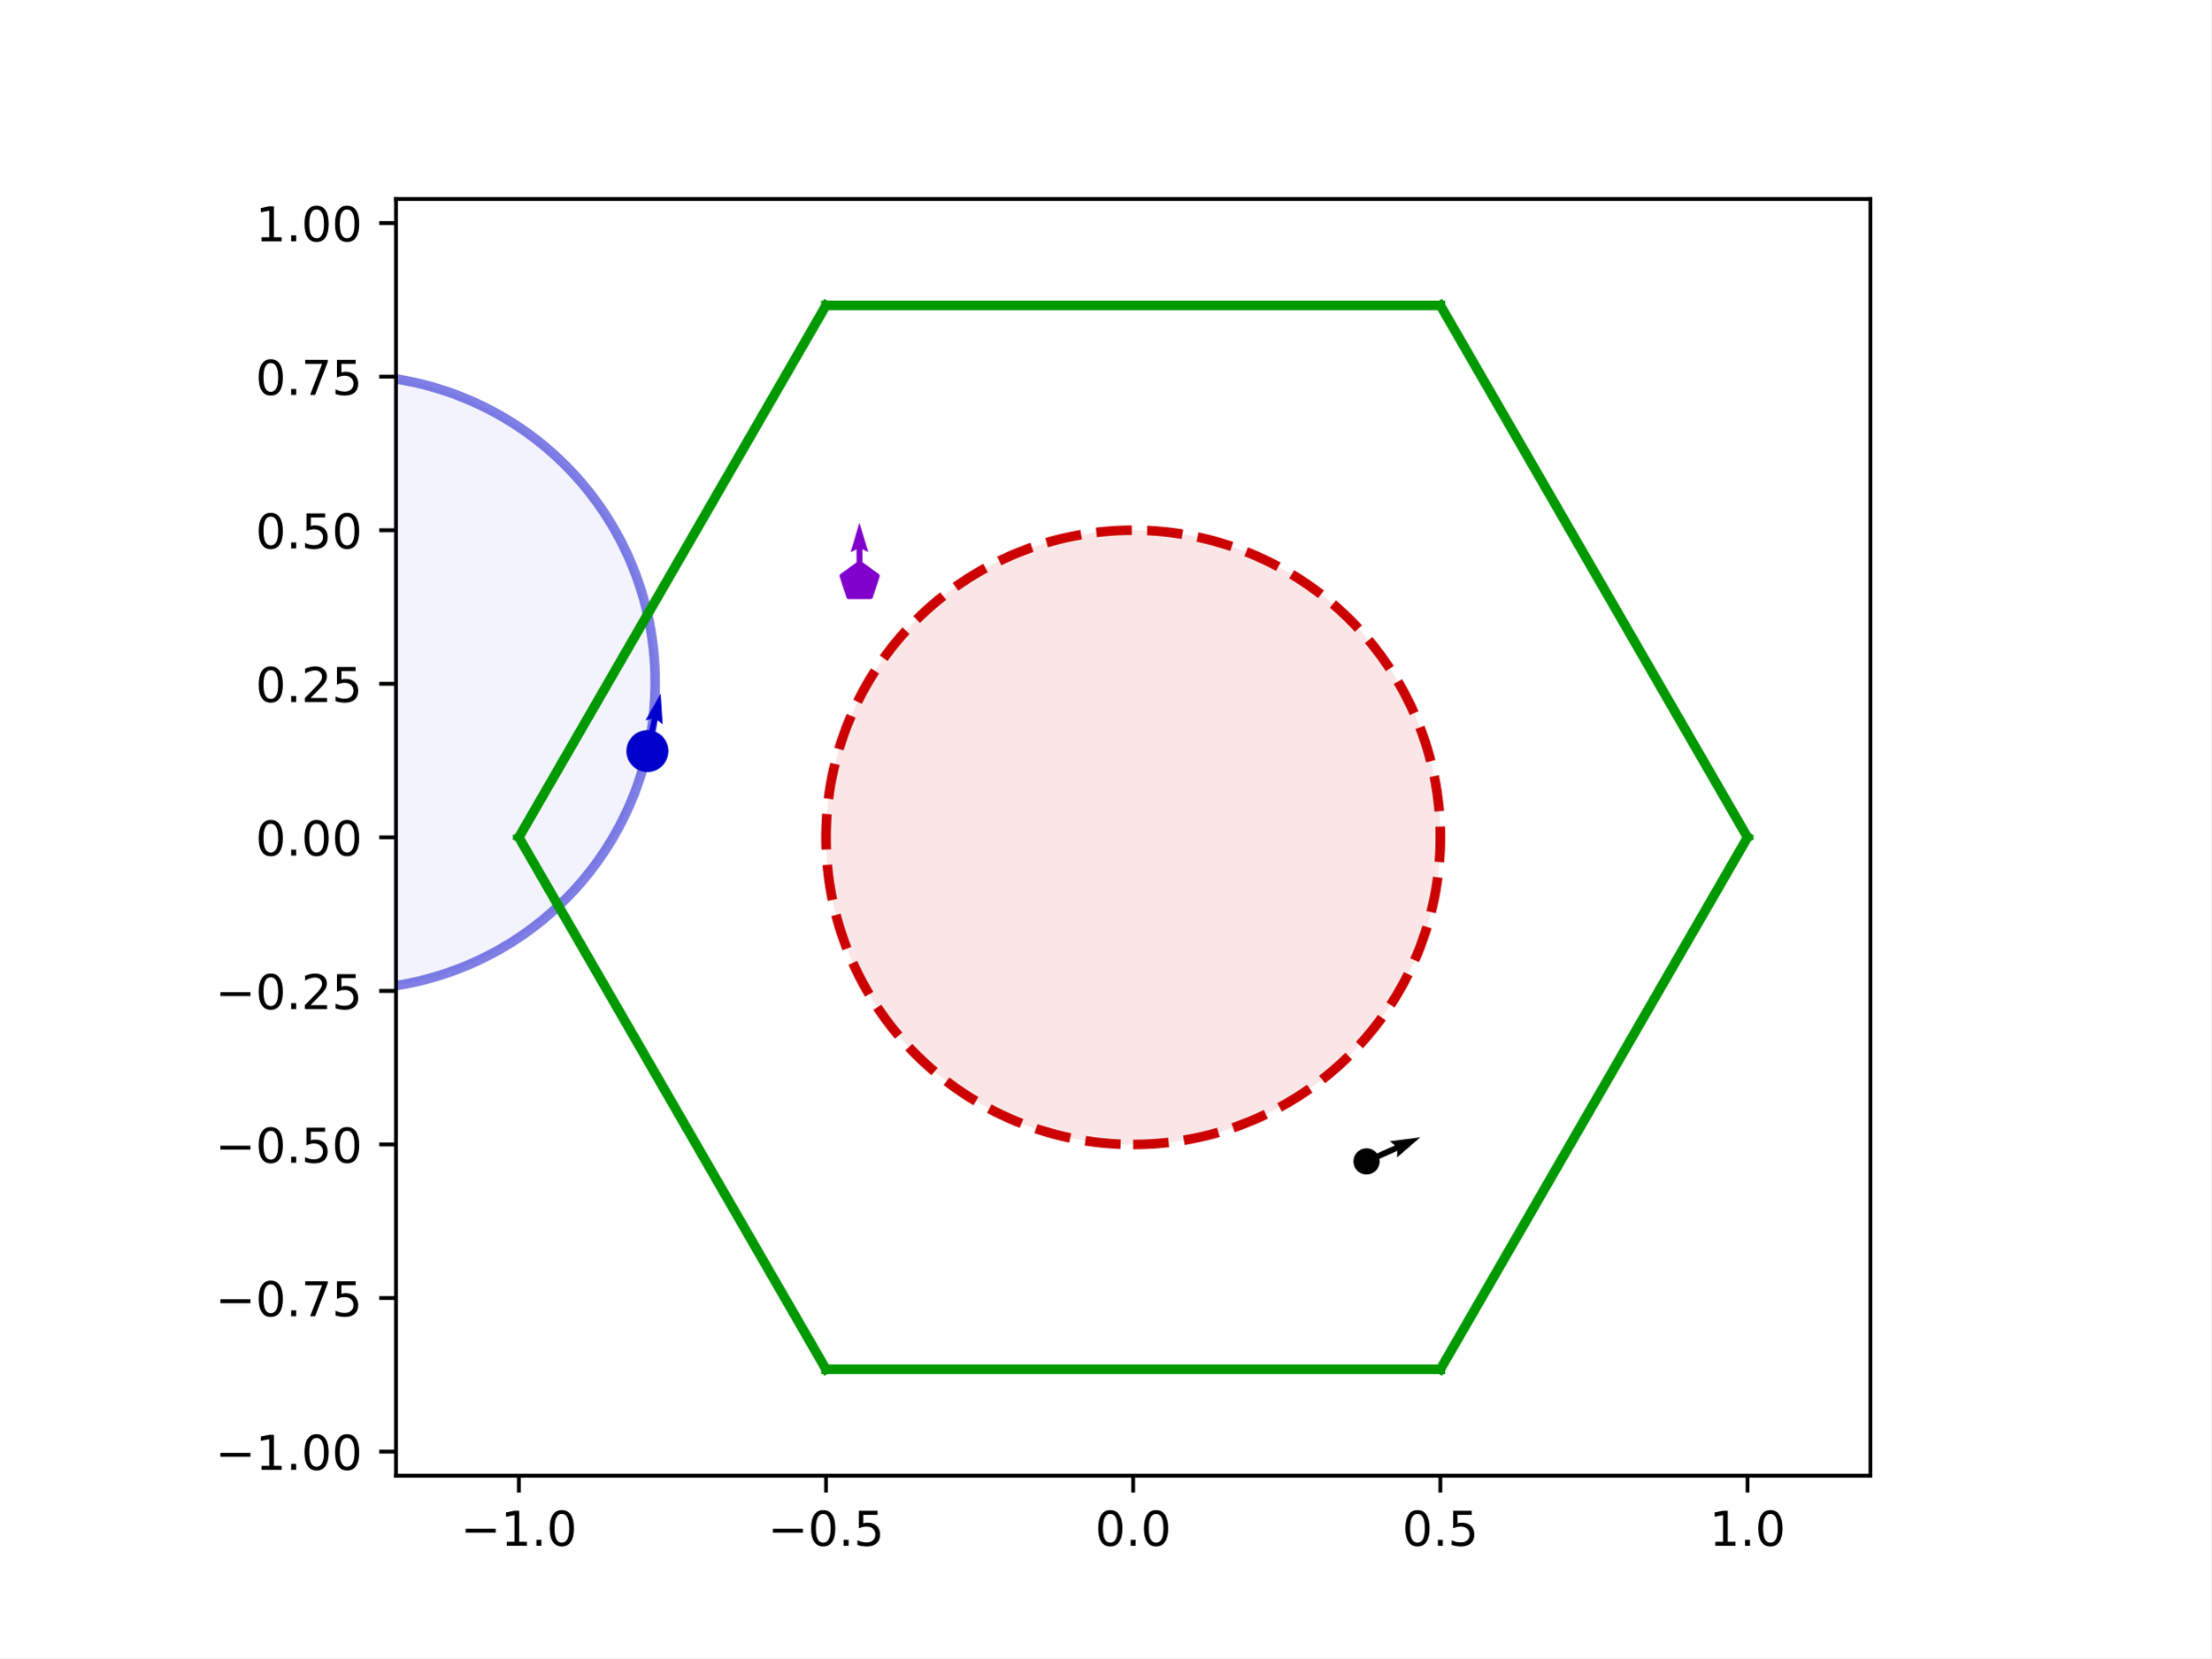
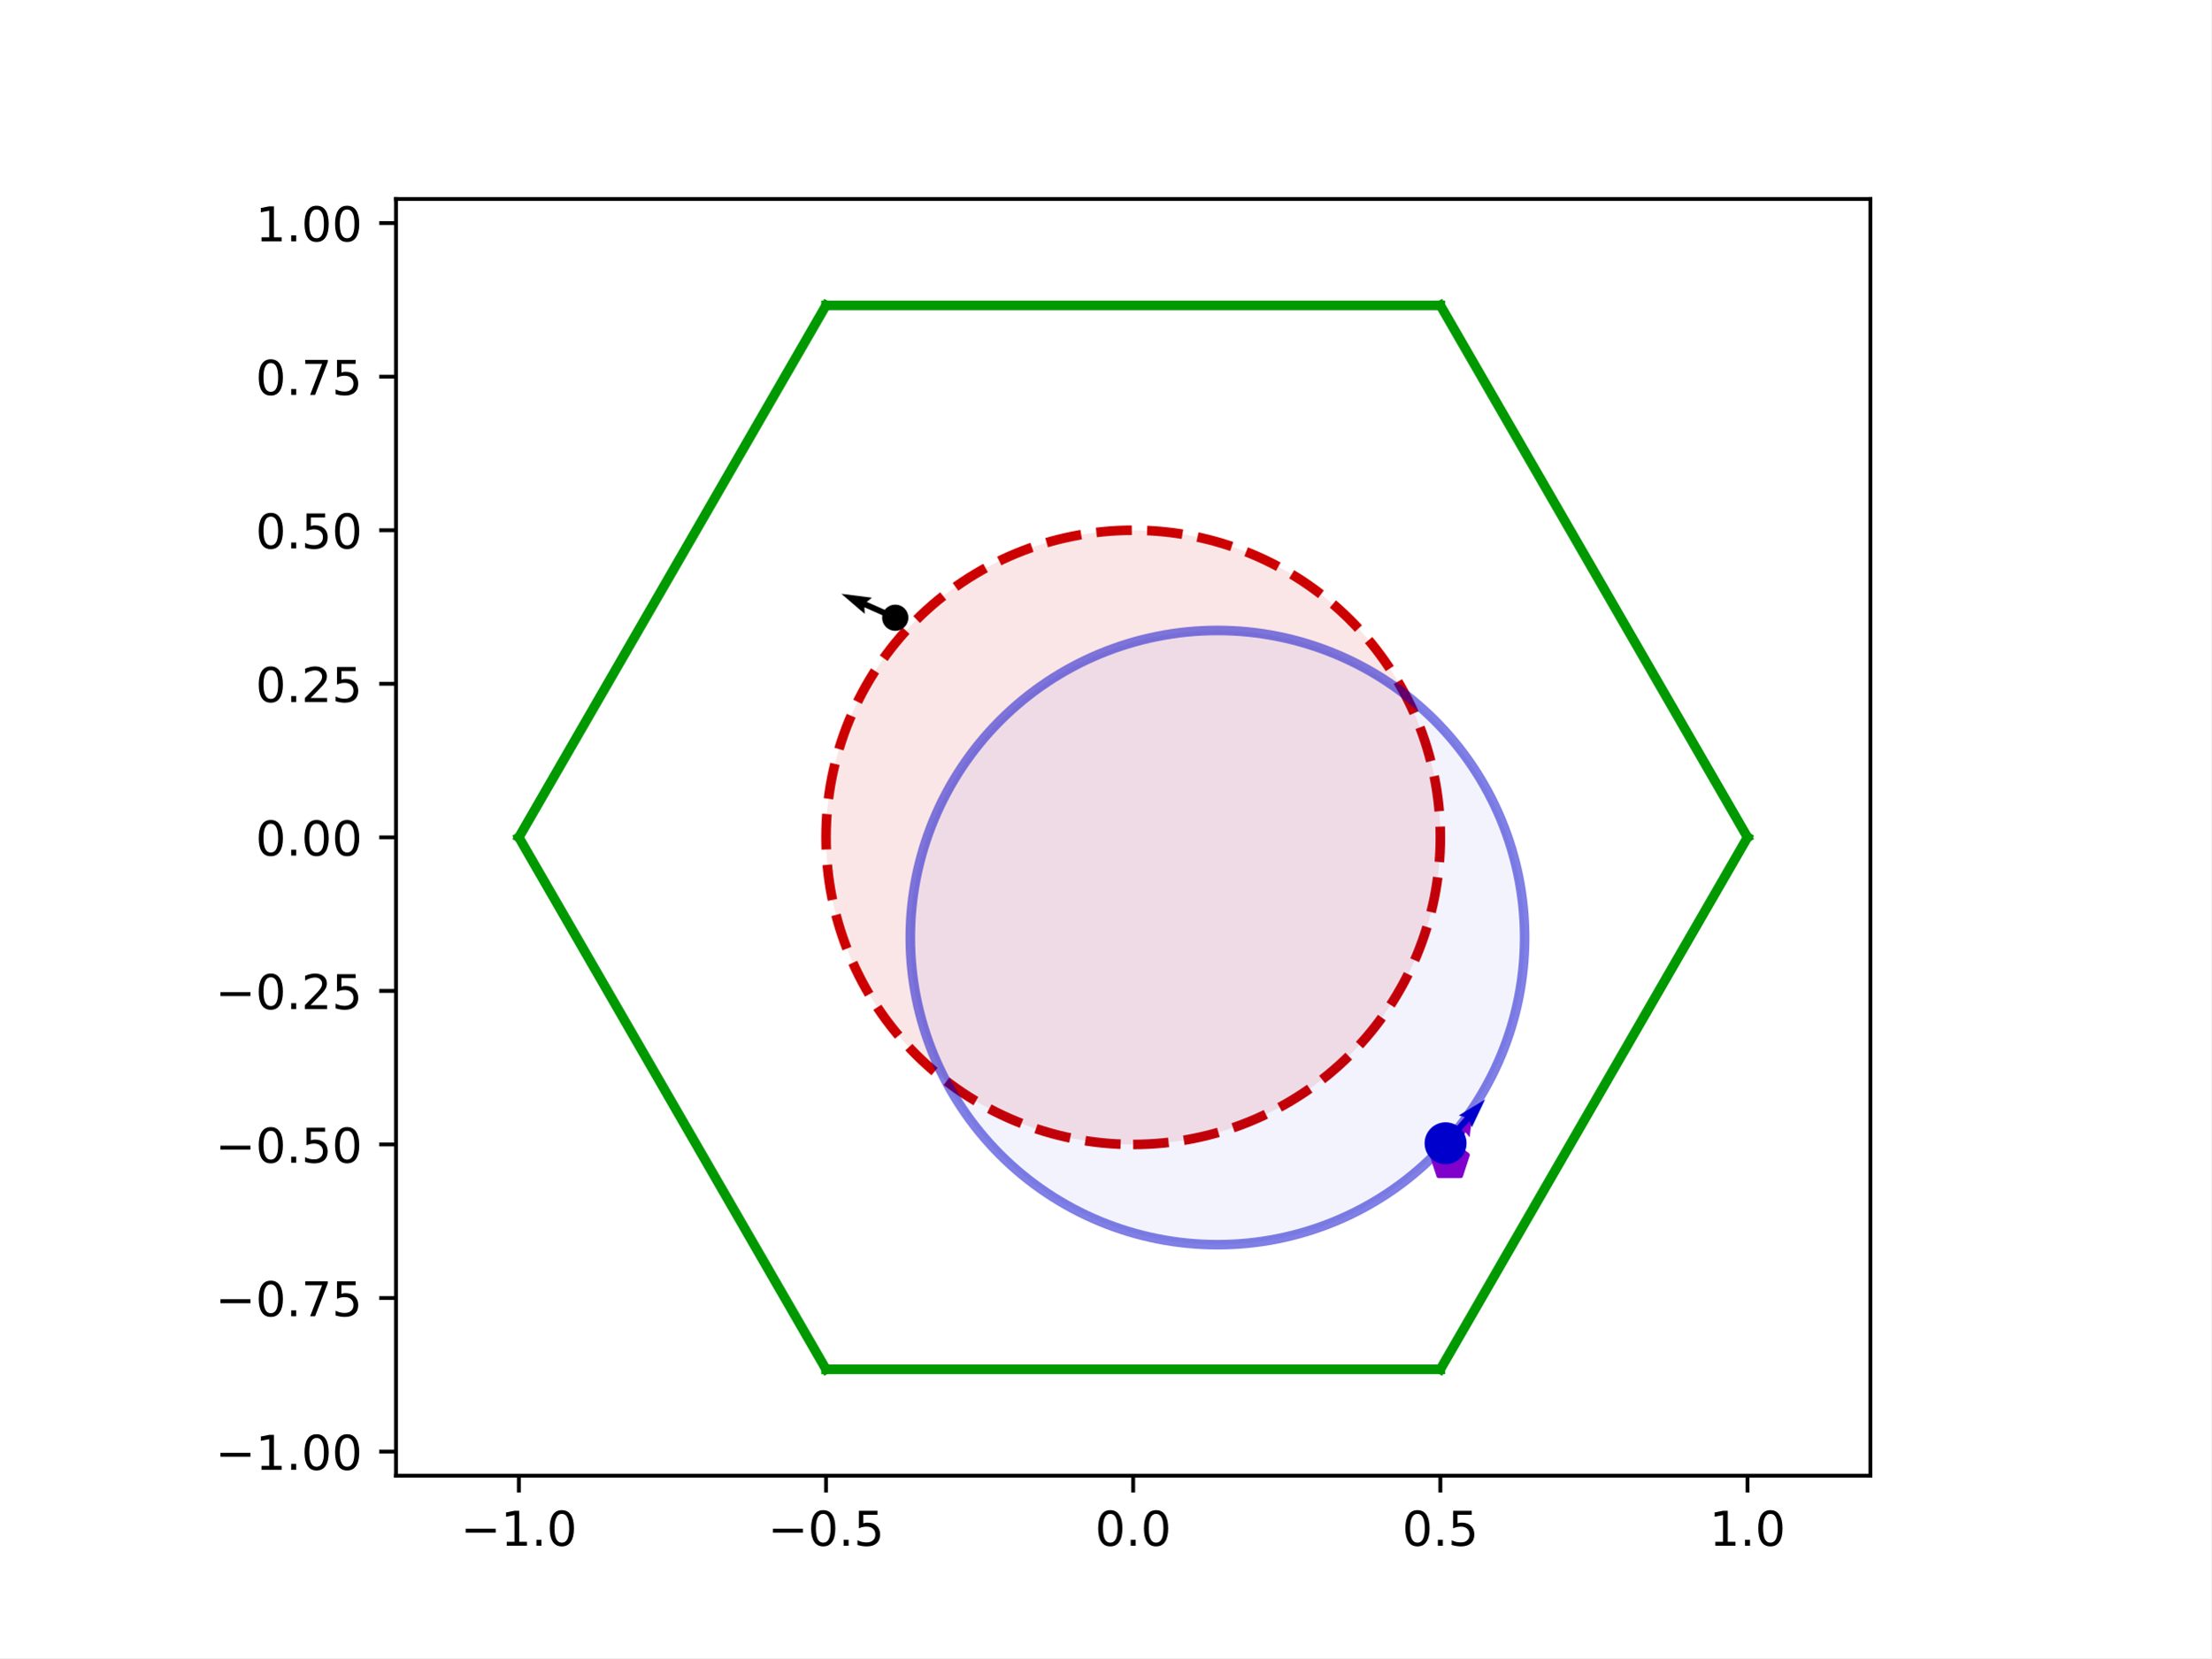
<svg xmlns="http://www.w3.org/2000/svg" xmlns:xlink="http://www.w3.org/1999/xlink" height="345.6pt" version="1.1" viewBox="0 0 460.8 345.6" width="460.8pt">
  <defs>
    <style type="text/css">
*{stroke-linecap:butt;stroke-linejoin:round;}
  </style>
  </defs>
  <g id="figure_1">
    <g id="patch_1">
      <path d="M 0 345.6  L 460.8 345.6  L 460.8 0  L 0 0  z " style="fill:#ffffff;" />
    </g>
    <g id="axes_1">
      <g id="patch_2">
        <path d="M 82.52 307.584  L 389.8 307.584  L 389.8 41.472  L 82.52 41.472  z " style="fill:#ffffff;" />
      </g>
      <g id="patch_3">
-         <path clip-path="url(#pdf38bcbfdc)" d="M 236.16 238.545  C 253.137 238.545 269.422 231.799 281.427 219.795  C 293.431 207.79 300.177 191.505 300.177 174.528  C 300.177 157.551 293.431 141.266 281.427 129.261  C 269.422 117.257 253.137 110.511 236.16 110.511  C 219.183 110.511 202.898 117.257 190.893 129.261  C 178.889 141.266 172.143 157.551 172.143 174.528  C 172.143 191.505 178.889 207.79 190.893 219.795  C 202.898 231.799 219.183 238.545 236.16 238.545  z " style="fill:#cc0000;fill-opacity:0.1;stroke:#cc0000;stroke-dasharray:7.4,3.2;stroke-dashoffset:0;stroke-linejoin:miter;stroke-width:2;" />
+         <path clip-path="url(#pb62a2cbf3a)" d="M 236.16 238.545  C 253.137 238.545 269.422 231.799 281.427 219.795  C 293.431 207.79 300.177 191.505 300.177 174.528  C 300.177 157.551 293.431 141.266 281.427 129.261  C 269.422 117.257 253.137 110.511 236.16 110.511  C 219.183 110.511 202.898 117.257 190.893 129.261  C 178.889 141.266 172.143 157.551 172.143 174.528  C 172.143 191.505 178.889 207.79 190.893 219.795  C 202.898 231.799 219.183 238.545 236.16 238.545  z " style="fill:#cc0000;fill-opacity:0.1;stroke:#cc0000;stroke-dasharray:7.4,3.2;stroke-dashoffset:0;stroke-linejoin:miter;stroke-width:2;" />
      </g>
      <g id="patch_4">
-         <path clip-path="url(#pdf38bcbfdc)" d="M 72.527 206.225  C 89.505 206.225 105.789 199.48 117.794 187.475  C 129.799 175.47 136.544 159.186 136.544 142.208  C 136.544 125.231 129.799 108.947 117.794 96.942  C 105.789 84.937 89.505 78.192 72.527 78.192  C 55.55 78.192 39.266 84.937 27.261 96.942  C 15.256 108.947 8.511 125.231 8.511 142.208  C 8.511 159.186 15.256 175.47 27.261 187.475  C 39.266 199.48 55.55 206.225 72.527 206.225  z " style="fill:#0000cc;fill-opacity:0.05;stroke:#0000cc;stroke-linejoin:miter;stroke-opacity:0.5;stroke-width:2;" />
+         <path clip-path="url(#pb62a2cbf3a)" d="M 253.723 259.437  C 270.7 259.437 286.985 252.691 298.989 240.687  C 310.994 228.682 317.74 212.397 317.74 195.42  C 317.74 178.443 310.994 162.158 298.989 150.154  C 286.985 138.149 270.7 131.403 253.723 131.403  C 236.746 131.403 220.461 138.149 208.456 150.154  C 196.451 162.158 189.706 178.443 189.706 195.42  C 189.706 212.397 196.451 228.682 208.456 240.687  C 220.461 252.691 236.746 259.437 253.723 259.437  z " style="fill:#0000cc;fill-opacity:0.05;stroke:#0000cc;stroke-linejoin:miter;stroke-opacity:0.5;stroke-width:2;" />
      </g>
      <g id="matplotlib.axis_1">
        <g id="xtick_1">
          <g id="line2d_1">
            <defs>
-               <path d="M 0 0  L 0 3.5  " id="m4c8d012882" style="stroke:#000000;stroke-width:0.8;" />
-             </defs>
-             <g>
-               <use style="stroke:#000000;stroke-width:0.8;" x="108.127" xlink:href="#m4c8d012882" y="307.584" />
+               <path d="M 0 0  L 0 3.5  " id="mce312dd4fc" style="stroke:#000000;stroke-width:0.8;" />
+             </defs>
+             <g>
+               <use style="stroke:#000000;stroke-width:0.8;" x="108.127" xlink:href="#mce312dd4fc" y="307.584" />
            </g>
          </g>
          <g id="text_1">
            <defs>
              <path d="M 10.594 35.5  L 73.188 35.5  L 73.188 27.203  L 10.594 27.203  z " id="DejaVuSans-8722" />
              <path d="M 12.406 8.297  L 28.516 8.297  L 28.516 63.922  L 10.984 60.406  L 10.984 69.391  L 28.422 72.906  L 38.281 72.906  L 38.281 8.297  L 54.391 8.297  L 54.391 0  L 12.406 0  z " id="DejaVuSans-49" />
              <path d="M 10.688 12.406  L 21 12.406  L 21 0  L 10.688 0  z " id="DejaVuSans-46" />
              <path d="M 31.781 66.406  Q 24.172 66.406 20.328 58.906  Q 16.5 51.422 16.5 36.375  Q 16.5 21.391 20.328 13.891  Q 24.172 6.391 31.781 6.391  Q 39.453 6.391 43.281 13.891  Q 47.125 21.391 47.125 36.375  Q 47.125 51.422 43.281 58.906  Q 39.453 66.406 31.781 66.406  z M 31.781 74.219  Q 44.047 74.219 50.516 64.516  Q 56.984 54.828 56.984 36.375  Q 56.984 17.969 50.516 8.266  Q 44.047 -1.422 31.781 -1.422  Q 19.531 -1.422 13.062 8.266  Q 6.594 17.969 6.594 36.375  Q 6.594 54.828 13.062 64.516  Q 19.531 74.219 31.781 74.219  z " id="DejaVuSans-48" />
            </defs>
            <g transform="translate(95.9854 322.1824)scale(0.1 -0.1)">
              <use xlink:href="#DejaVuSans-8722" />
              <use x="83.789" xlink:href="#DejaVuSans-49" />
              <use x="147.412" xlink:href="#DejaVuSans-46" />
              <use x="179.199" xlink:href="#DejaVuSans-48" />
            </g>
          </g>
        </g>
        <g id="xtick_2">
          <g id="line2d_2">
            <g>
-               <use style="stroke:#000000;stroke-width:0.8;" x="172.143" xlink:href="#m4c8d012882" y="307.584" />
+               <use style="stroke:#000000;stroke-width:0.8;" x="172.143" xlink:href="#mce312dd4fc" y="307.584" />
            </g>
          </g>
          <g id="text_2">
            <defs>
              <path d="M 10.797 72.906  L 49.516 72.906  L 49.516 64.594  L 19.828 64.594  L 19.828 46.734  Q 21.969 47.469 24.109 47.828  Q 26.266 48.188 28.422 48.188  Q 40.625 48.188 47.75 41.5  Q 54.891 34.812 54.891 23.391  Q 54.891 11.625 47.562 5.094  Q 40.234 -1.422 26.906 -1.422  Q 22.312 -1.422 17.547 -0.641  Q 12.797 0.141 7.719 1.703  L 7.719 11.625  Q 12.109 9.234 16.797 8.062  Q 21.484 6.891 26.703 6.891  Q 35.156 6.891 40.078 11.328  Q 45.016 15.766 45.016 23.391  Q 45.016 31 40.078 35.438  Q 35.156 39.891 26.703 39.891  Q 22.75 39.891 18.812 39.016  Q 14.891 38.141 10.797 36.281  z " id="DejaVuSans-53" />
            </defs>
            <g transform="translate(160.002 322.1824)scale(0.1 -0.1)">
              <use xlink:href="#DejaVuSans-8722" />
              <use x="83.789" xlink:href="#DejaVuSans-48" />
              <use x="147.412" xlink:href="#DejaVuSans-46" />
              <use x="179.199" xlink:href="#DejaVuSans-53" />
            </g>
          </g>
        </g>
        <g id="xtick_3">
          <g id="line2d_3">
            <g>
-               <use style="stroke:#000000;stroke-width:0.8;" x="236.16" xlink:href="#m4c8d012882" y="307.584" />
+               <use style="stroke:#000000;stroke-width:0.8;" x="236.16" xlink:href="#mce312dd4fc" y="307.584" />
            </g>
          </g>
          <g id="text_3">
            <g transform="translate(228.2084 322.1824)scale(0.1 -0.1)">
              <use xlink:href="#DejaVuSans-48" />
              <use x="63.623" xlink:href="#DejaVuSans-46" />
              <use x="95.41" xlink:href="#DejaVuSans-48" />
            </g>
          </g>
        </g>
        <g id="xtick_4">
          <g id="line2d_4">
            <g>
-               <use style="stroke:#000000;stroke-width:0.8;" x="300.177" xlink:href="#m4c8d012882" y="307.584" />
+               <use style="stroke:#000000;stroke-width:0.8;" x="300.177" xlink:href="#mce312dd4fc" y="307.584" />
            </g>
          </g>
          <g id="text_4">
            <g transform="translate(292.225 322.1824)scale(0.1 -0.1)">
              <use xlink:href="#DejaVuSans-48" />
              <use x="63.623" xlink:href="#DejaVuSans-46" />
              <use x="95.41" xlink:href="#DejaVuSans-53" />
            </g>
          </g>
        </g>
        <g id="xtick_5">
          <g id="line2d_5">
            <g>
-               <use style="stroke:#000000;stroke-width:0.8;" x="364.193" xlink:href="#m4c8d012882" y="307.584" />
+               <use style="stroke:#000000;stroke-width:0.8;" x="364.193" xlink:href="#mce312dd4fc" y="307.584" />
            </g>
          </g>
          <g id="text_5">
            <g transform="translate(356.2416 322.1824)scale(0.1 -0.1)">
              <use xlink:href="#DejaVuSans-49" />
              <use x="63.623" xlink:href="#DejaVuSans-46" />
              <use x="95.41" xlink:href="#DejaVuSans-48" />
            </g>
          </g>
        </g>
      </g>
      <g id="matplotlib.axis_2">
        <g id="ytick_1">
          <g id="line2d_6">
            <defs>
-               <path d="M 0 0  L -3.5 0  " id="m3f87e56a6a" style="stroke:#000000;stroke-width:0.8;" />
-             </defs>
-             <g>
-               <use style="stroke:#000000;stroke-width:0.8;" x="82.52" xlink:href="#m3f87e56a6a" y="302.561" />
+               <path d="M 0 0  L -3.5 0  " id="m3d62c3d4d2" style="stroke:#000000;stroke-width:0.8;" />
+             </defs>
+             <g>
+               <use style="stroke:#000000;stroke-width:0.8;" x="82.52" xlink:href="#m3d62c3d4d2" y="302.561" />
            </g>
          </g>
          <g id="text_6">
            <g transform="translate(44.87485 306.3604)scale(0.1 -0.1)">
              <use xlink:href="#DejaVuSans-8722" />
              <use x="83.789" xlink:href="#DejaVuSans-49" />
              <use x="147.412" xlink:href="#DejaVuSans-46" />
              <use x="179.199" xlink:href="#DejaVuSans-48" />
              <use x="242.822" xlink:href="#DejaVuSans-48" />
            </g>
          </g>
        </g>
        <g id="ytick_2">
          <g id="line2d_7">
            <g>
-               <use style="stroke:#000000;stroke-width:0.8;" x="82.52" xlink:href="#m3f87e56a6a" y="270.553" />
+               <use style="stroke:#000000;stroke-width:0.8;" x="82.52" xlink:href="#m3d62c3d4d2" y="270.553" />
            </g>
          </g>
          <g id="text_7">
            <defs>
              <path d="M 8.203 72.906  L 55.078 72.906  L 55.078 68.703  L 28.609 0  L 18.312 0  L 43.219 64.594  L 8.203 64.594  z " id="DejaVuSans-55" />
            </defs>
            <g transform="translate(44.87485 274.3521)scale(0.1 -0.1)">
              <use xlink:href="#DejaVuSans-8722" />
              <use x="83.789" xlink:href="#DejaVuSans-48" />
              <use x="147.412" xlink:href="#DejaVuSans-46" />
              <use x="179.199" xlink:href="#DejaVuSans-55" />
              <use x="242.822" xlink:href="#DejaVuSans-53" />
            </g>
          </g>
        </g>
        <g id="ytick_3">
          <g id="line2d_8">
            <g>
-               <use style="stroke:#000000;stroke-width:0.8;" x="82.52" xlink:href="#m3f87e56a6a" y="238.545" />
+               <use style="stroke:#000000;stroke-width:0.8;" x="82.52" xlink:href="#m3d62c3d4d2" y="238.545" />
            </g>
          </g>
          <g id="text_8">
            <g transform="translate(44.87485 242.3438)scale(0.1 -0.1)">
              <use xlink:href="#DejaVuSans-8722" />
              <use x="83.789" xlink:href="#DejaVuSans-48" />
              <use x="147.412" xlink:href="#DejaVuSans-46" />
              <use x="179.199" xlink:href="#DejaVuSans-53" />
              <use x="242.822" xlink:href="#DejaVuSans-48" />
            </g>
          </g>
        </g>
        <g id="ytick_4">
          <g id="line2d_9">
            <g>
-               <use style="stroke:#000000;stroke-width:0.8;" x="82.52" xlink:href="#m3f87e56a6a" y="206.536" />
+               <use style="stroke:#000000;stroke-width:0.8;" x="82.52" xlink:href="#m3d62c3d4d2" y="206.536" />
            </g>
          </g>
          <g id="text_9">
            <defs>
              <path d="M 19.188 8.297  L 53.609 8.297  L 53.609 0  L 7.328 0  L 7.328 8.297  Q 12.938 14.109 22.625 23.891  Q 32.328 33.688 34.812 36.531  Q 39.547 41.844 41.422 45.531  Q 43.312 49.219 43.312 52.781  Q 43.312 58.594 39.234 62.25  Q 35.156 65.922 28.609 65.922  Q 23.969 65.922 18.812 64.312  Q 13.672 62.703 7.812 59.422  L 7.812 69.391  Q 13.766 71.781 18.938 73  Q 24.125 74.219 28.422 74.219  Q 39.75 74.219 46.484 68.547  Q 53.219 62.891 53.219 53.422  Q 53.219 48.922 51.531 44.891  Q 49.859 40.875 45.406 35.406  Q 44.188 33.984 37.641 27.219  Q 31.109 20.453 19.188 8.297  z " id="DejaVuSans-50" />
            </defs>
            <g transform="translate(44.87485 210.3355)scale(0.1 -0.1)">
              <use xlink:href="#DejaVuSans-8722" />
              <use x="83.789" xlink:href="#DejaVuSans-48" />
              <use x="147.412" xlink:href="#DejaVuSans-46" />
              <use x="179.199" xlink:href="#DejaVuSans-50" />
              <use x="242.822" xlink:href="#DejaVuSans-53" />
            </g>
          </g>
        </g>
        <g id="ytick_5">
          <g id="line2d_10">
            <g>
-               <use style="stroke:#000000;stroke-width:0.8;" x="82.52" xlink:href="#m3f87e56a6a" y="174.528" />
+               <use style="stroke:#000000;stroke-width:0.8;" x="82.52" xlink:href="#m3d62c3d4d2" y="174.528" />
            </g>
          </g>
          <g id="text_10">
            <g transform="translate(53.25454 178.3272)scale(0.1 -0.1)">
              <use xlink:href="#DejaVuSans-48" />
              <use x="63.623" xlink:href="#DejaVuSans-46" />
              <use x="95.41" xlink:href="#DejaVuSans-48" />
              <use x="159.033" xlink:href="#DejaVuSans-48" />
            </g>
          </g>
        </g>
        <g id="ytick_6">
          <g id="line2d_11">
            <g>
-               <use style="stroke:#000000;stroke-width:0.8;" x="82.52" xlink:href="#m3f87e56a6a" y="142.52" />
+               <use style="stroke:#000000;stroke-width:0.8;" x="82.52" xlink:href="#m3d62c3d4d2" y="142.52" />
            </g>
          </g>
          <g id="text_11">
            <g transform="translate(53.25454 146.3189)scale(0.1 -0.1)">
              <use xlink:href="#DejaVuSans-48" />
              <use x="63.623" xlink:href="#DejaVuSans-46" />
              <use x="95.41" xlink:href="#DejaVuSans-50" />
              <use x="159.033" xlink:href="#DejaVuSans-53" />
            </g>
          </g>
        </g>
        <g id="ytick_7">
          <g id="line2d_12">
            <g>
-               <use style="stroke:#000000;stroke-width:0.8;" x="82.52" xlink:href="#m3f87e56a6a" y="110.511" />
+               <use style="stroke:#000000;stroke-width:0.8;" x="82.52" xlink:href="#m3d62c3d4d2" y="110.511" />
            </g>
          </g>
          <g id="text_12">
            <g transform="translate(53.25454 114.3106)scale(0.1 -0.1)">
              <use xlink:href="#DejaVuSans-48" />
              <use x="63.623" xlink:href="#DejaVuSans-46" />
              <use x="95.41" xlink:href="#DejaVuSans-53" />
              <use x="159.033" xlink:href="#DejaVuSans-48" />
            </g>
          </g>
        </g>
        <g id="ytick_8">
          <g id="line2d_13">
            <g>
-               <use style="stroke:#000000;stroke-width:0.8;" x="82.52" xlink:href="#m3f87e56a6a" y="78.503" />
+               <use style="stroke:#000000;stroke-width:0.8;" x="82.52" xlink:href="#m3d62c3d4d2" y="78.503" />
            </g>
          </g>
          <g id="text_13">
            <g transform="translate(53.25454 82.30232)scale(0.1 -0.1)">
              <use xlink:href="#DejaVuSans-48" />
              <use x="63.623" xlink:href="#DejaVuSans-46" />
              <use x="95.41" xlink:href="#DejaVuSans-55" />
              <use x="159.033" xlink:href="#DejaVuSans-53" />
            </g>
          </g>
        </g>
        <g id="ytick_9">
          <g id="line2d_14">
            <g>
-               <use style="stroke:#000000;stroke-width:0.8;" x="82.52" xlink:href="#m3f87e56a6a" y="46.495" />
+               <use style="stroke:#000000;stroke-width:0.8;" x="82.52" xlink:href="#m3d62c3d4d2" y="46.495" />
            </g>
          </g>
          <g id="text_14">
            <g transform="translate(53.25454 50.29402)scale(0.1 -0.1)">
              <use xlink:href="#DejaVuSans-49" />
              <use x="63.623" xlink:href="#DejaVuSans-46" />
              <use x="95.41" xlink:href="#DejaVuSans-48" />
              <use x="159.033" xlink:href="#DejaVuSans-48" />
            </g>
          </g>
        </g>
      </g>
      <g id="line2d_15">
-         <path clip-path="url(#pdf38bcbfdc)" d="M 300.177 63.648  L 172.143 63.648  " style="fill:none;stroke:#009900;stroke-linecap:square;stroke-width:2;" />
+         <path clip-path="url(#pb62a2cbf3a)" d="M 300.177 63.648  L 172.143 63.648  " style="fill:none;stroke:#009900;stroke-linecap:square;stroke-width:2;" />
      </g>
      <g id="line2d_16">
-         <path clip-path="url(#pdf38bcbfdc)" d="M 172.143 63.648  L 108.127 174.528  " style="fill:none;stroke:#009900;stroke-linecap:square;stroke-width:2;" />
+         <path clip-path="url(#pb62a2cbf3a)" d="M 172.143 63.648  L 108.127 174.528  " style="fill:none;stroke:#009900;stroke-linecap:square;stroke-width:2;" />
      </g>
      <g id="line2d_17">
-         <path clip-path="url(#pdf38bcbfdc)" d="M 108.127 174.528  L 172.143 285.408  " style="fill:none;stroke:#009900;stroke-linecap:square;stroke-width:2;" />
+         <path clip-path="url(#pb62a2cbf3a)" d="M 108.127 174.528  L 172.143 285.408  " style="fill:none;stroke:#009900;stroke-linecap:square;stroke-width:2;" />
      </g>
      <g id="line2d_18">
-         <path clip-path="url(#pdf38bcbfdc)" d="M 172.143 285.408  L 300.177 285.408  " style="fill:none;stroke:#009900;stroke-linecap:square;stroke-width:2;" />
+         <path clip-path="url(#pb62a2cbf3a)" d="M 172.143 285.408  L 300.177 285.408  " style="fill:none;stroke:#009900;stroke-linecap:square;stroke-width:2;" />
      </g>
      <g id="line2d_19">
-         <path clip-path="url(#pdf38bcbfdc)" d="M 300.177 285.408  L 364.193 174.528  " style="fill:none;stroke:#009900;stroke-linecap:square;stroke-width:2;" />
+         <path clip-path="url(#pb62a2cbf3a)" d="M 300.177 285.408  L 364.193 174.528  " style="fill:none;stroke:#009900;stroke-linecap:square;stroke-width:2;" />
      </g>
      <g id="line2d_20">
-         <path clip-path="url(#pdf38bcbfdc)" d="M 364.193 174.528  L 300.177 63.648  " style="fill:none;stroke:#009900;stroke-linecap:square;stroke-width:2;" />
+         <path clip-path="url(#pb62a2cbf3a)" d="M 364.193 174.528  L 300.177 63.648  " style="fill:none;stroke:#009900;stroke-linecap:square;stroke-width:2;" />
      </g>
      <g id="patch_5">
        <path d="M 82.52 307.584  L 82.52 41.472  " style="fill:none;stroke:#000000;stroke-linecap:square;stroke-linejoin:miter;stroke-width:0.8;" />
      </g>
      <g id="patch_6">
        <path d="M 389.8 307.584  L 389.8 41.472  " style="fill:none;stroke:#000000;stroke-linecap:square;stroke-linejoin:miter;stroke-width:0.8;" />
      </g>
      <g id="patch_7">
        <path d="M 82.52 307.584  L 389.8 307.584  " style="fill:none;stroke:#000000;stroke-linecap:square;stroke-linejoin:miter;stroke-width:0.8;" />
      </g>
      <g id="patch_8">
        <path d="M 82.52 41.472  L 389.8 41.472  " style="fill:none;stroke:#000000;stroke-linecap:square;stroke-linejoin:miter;stroke-width:0.8;" />
      </g>
      <g id="PathCollection_1">
        <defs>
-           <path d="M 0 2.236  C 0.593 2.236 1.162 2 1.581 1.581  C 2 1.162 2.236 0.593 2.236 0  C 2.236 -0.593 2 -1.162 1.581 -1.581  C 1.162 -2 0.593 -2.236 0 -2.236  C -0.593 -2.236 -1.162 -2 -1.581 -1.581  C -2 -1.162 -2.236 -0.593 -2.236 0  C -2.236 0.593 -2 1.162 -1.581 1.581  C -1.162 2 -0.593 2.236 0 2.236  z " id="me6c456a53b" style="stroke:#000000;" />
+           <path d="M 0 2.236  C 0.593 2.236 1.162 2 1.581 1.581  C 2 1.162 2.236 0.593 2.236 0  C 2.236 -0.593 2 -1.162 1.581 -1.581  C 1.162 -2 0.593 -2.236 0 -2.236  C -0.593 -2.236 -1.162 -2 -1.581 -1.581  C -2 -1.162 -2.236 -0.593 -2.236 0  C -2.236 0.593 -2 1.162 -1.581 1.581  C -1.162 2 -0.593 2.236 0 2.236  z " id="md29418ae0f" style="stroke:#000000;" />
        </defs>
-         <g clip-path="url(#pdf38bcbfdc)">
-           <use style="stroke:#000000;" x="284.788" xlink:href="#me6c456a53b" y="242.076" />
+         <g clip-path="url(#pb62a2cbf3a)">
+           <use style="stroke:#000000;" x="186.569" xlink:href="#md29418ae0f" y="128.753" />
        </g>
      </g>
      <g id="Quiver_1">
-         <path clip-path="url(#pdf38bcbfdc)" d="M 284.537 241.515  L 290.704 238.747  L 289.64 237.877  L 296.002 237.043  L 291.15 241.241  L 291.207 239.868  L 285.04 242.636  L 284.537 241.515  " />
+         <path clip-path="url(#pb62a2cbf3a)" d="M 186.32 129.315  L 180.141 126.572  L 180.204 127.944  L 175.335 123.766  L 181.7 124.574  L 180.64 125.448  L 186.818 128.192  L 186.32 129.315  " />
      </g>
      <g id="PathCollection_2">
        <defs>
-           <path d="M 0 -3.873  L -3.683 -1.197  L -2.276 3.133  L 2.276 3.133  L 3.683 -1.197  z " id="m6e9915296f" style="stroke:#8000cc;" />
+           <path d="M 0 -3.873  L -3.683 -1.197  L -2.276 3.133  L 2.276 3.133  L 3.683 -1.197  z " id="m0bbab9fdab" style="stroke:#8000cc;" />
        </defs>
-         <g clip-path="url(#pdf38bcbfdc)">
-           <use style="fill:#8000cc;stroke:#8000cc;" x="179.147" xlink:href="#m6e9915296f" y="121.24" />
+         <g clip-path="url(#pb62a2cbf3a)">
+           <use style="fill:#8000cc;stroke:#8000cc;" x="302.129" xlink:href="#m0bbab9fdab" y="241.935" />
        </g>
      </g>
      <g id="Quiver_2">
-         <path clip-path="url(#pdf38bcbfdc)" d="M 178.532 121.243  L 178.502 114.483  L 177.276 115.103  L 179.091 108.949  L 180.963 115.086  L 179.731 114.477  L 179.762 121.237  L 178.532 121.243  " style="fill:#8000cc;" />
+         <path clip-path="url(#pb62a2cbf3a)" d="M 301.566 241.689  L 304.27 235.493  L 302.898 235.565  L 307.046 230.67  L 306.277 237.04  L 305.397 235.985  L 302.692 242.18  L 301.566 241.689  " style="fill:#8000cc;" />
      </g>
      <g id="PathCollection_3">
        <defs>
-           <path d="M 0 3.873  C 1.027 3.873 2.012 3.465 2.739 2.739  C 3.465 2.012 3.873 1.027 3.873 0  C 3.873 -1.027 3.465 -2.012 2.739 -2.739  C 2.012 -3.465 1.027 -3.873 0 -3.873  C -1.027 -3.873 -2.012 -3.465 -2.739 -2.739  C -3.465 -2.012 -3.873 -1.027 -3.873 0  C -3.873 1.027 -3.465 2.012 -2.739 2.739  C -2.012 3.465 -1.027 3.873 0 3.873  z " id="m769141179c" style="stroke:#0000cc;" />
+           <path d="M 0 3.873  C 1.027 3.873 2.012 3.465 2.739 2.739  C 3.465 2.012 3.873 1.027 3.873 0  C 3.873 -1.027 3.465 -2.012 2.739 -2.739  C 2.012 -3.465 1.027 -3.873 0 -3.873  C -1.027 -3.873 -2.012 -3.465 -2.739 -2.739  C -3.465 -2.012 -3.873 -1.027 -3.873 0  C -3.873 1.027 -3.465 2.012 -2.739 2.739  C -2.012 3.465 -1.027 3.873 0 3.873  z " id="m49312ed073" style="stroke:#0000cc;" />
        </defs>
-         <g clip-path="url(#pdf38bcbfdc)">
-           <use style="fill:#0000cc;stroke:#0000cc;" x="134.918" xlink:href="#m769141179c" y="156.546" />
+         <g clip-path="url(#pb62a2cbf3a)">
+           <use style="fill:#0000cc;stroke:#0000cc;" x="301.263" xlink:href="#m49312ed073" y="238.293" />
        </g>
      </g>
      <g id="Quiver_3">
-         <path clip-path="url(#pdf38bcbfdc)" d="M 134.319 156.408  L 135.833 149.82  L 134.497 150.143  L 137.671 144.567  L 138.091 150.969  L 137.031 150.095  L 135.517 156.683  L 134.319 156.408  " style="fill:#0000cc;" />
+         <path clip-path="url(#pb62a2cbf3a)" d="M 300.806 237.881  L 305.334 232.861  L 304.009 232.494  L 309.494 229.165  L 306.748 234.964  L 306.247 233.684  L 301.719 238.705  L 300.806 237.881  " style="fill:#0000cc;" />
      </g>
    </g>
  </g>
  <defs>
-     <clipPath id="pdf38bcbfdc">
+     <clipPath id="pb62a2cbf3a">
      <rect height="266.112" width="307.28" x="82.52" y="41.472" />
    </clipPath>
  </defs>
</svg>
